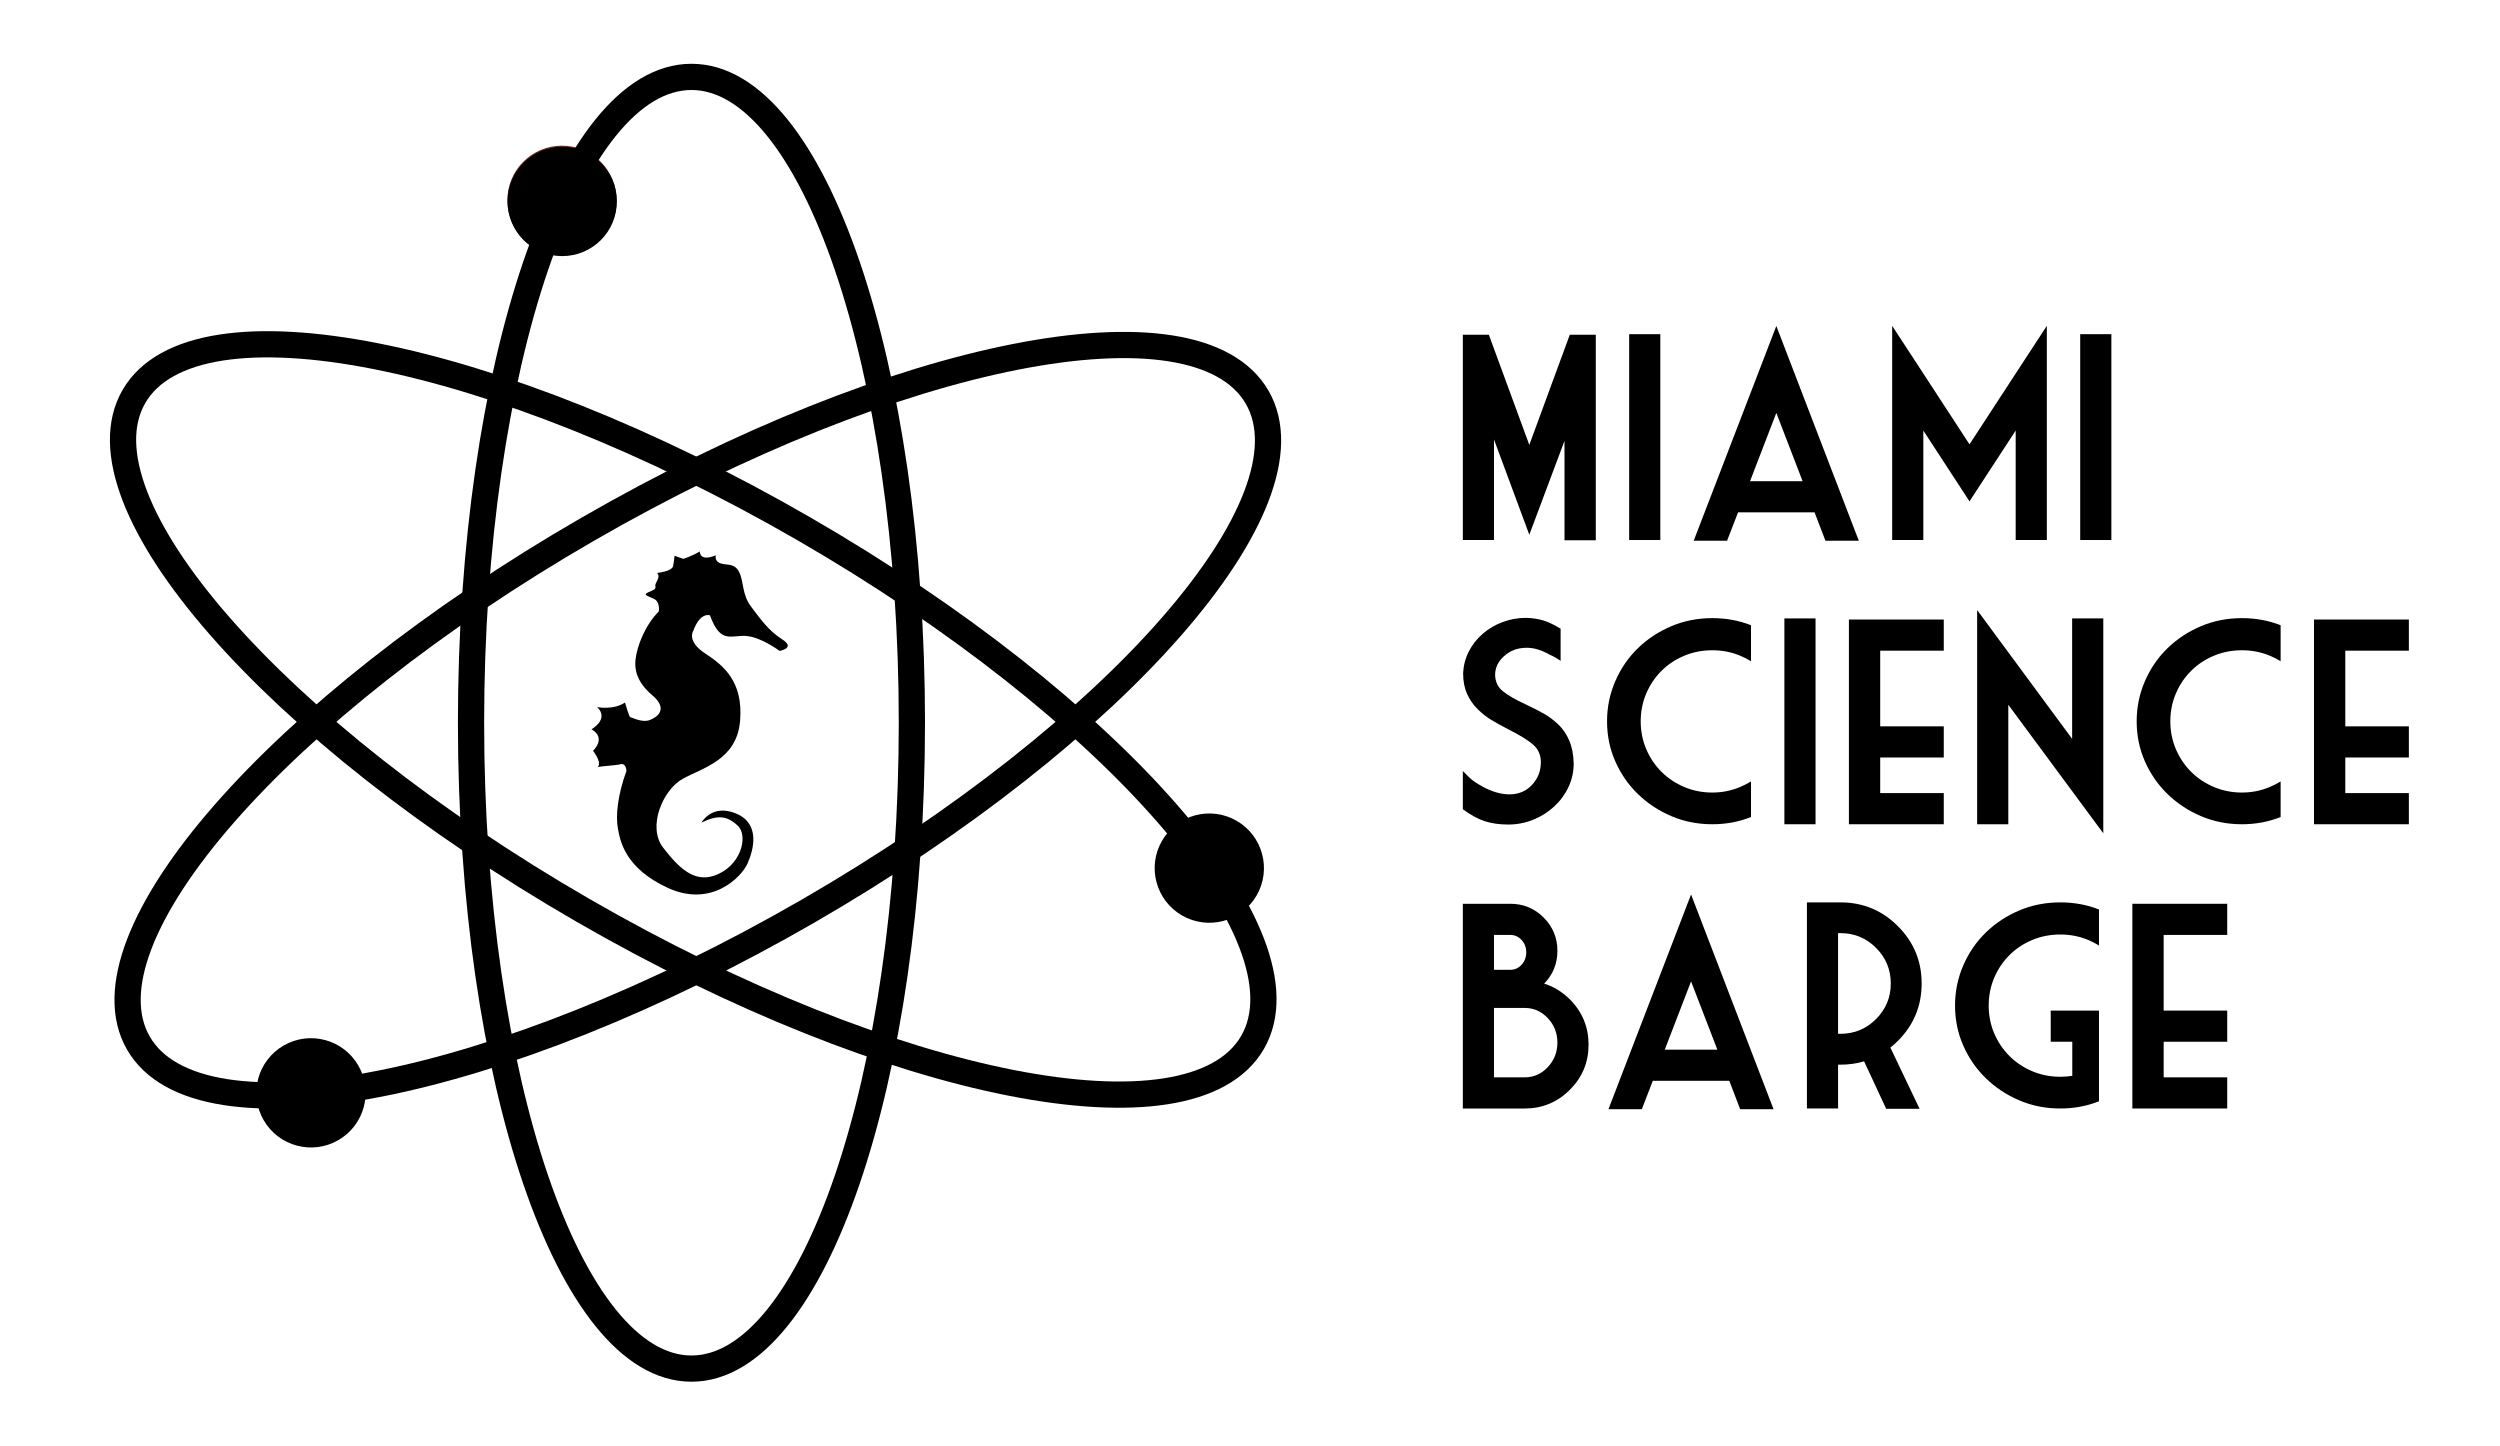
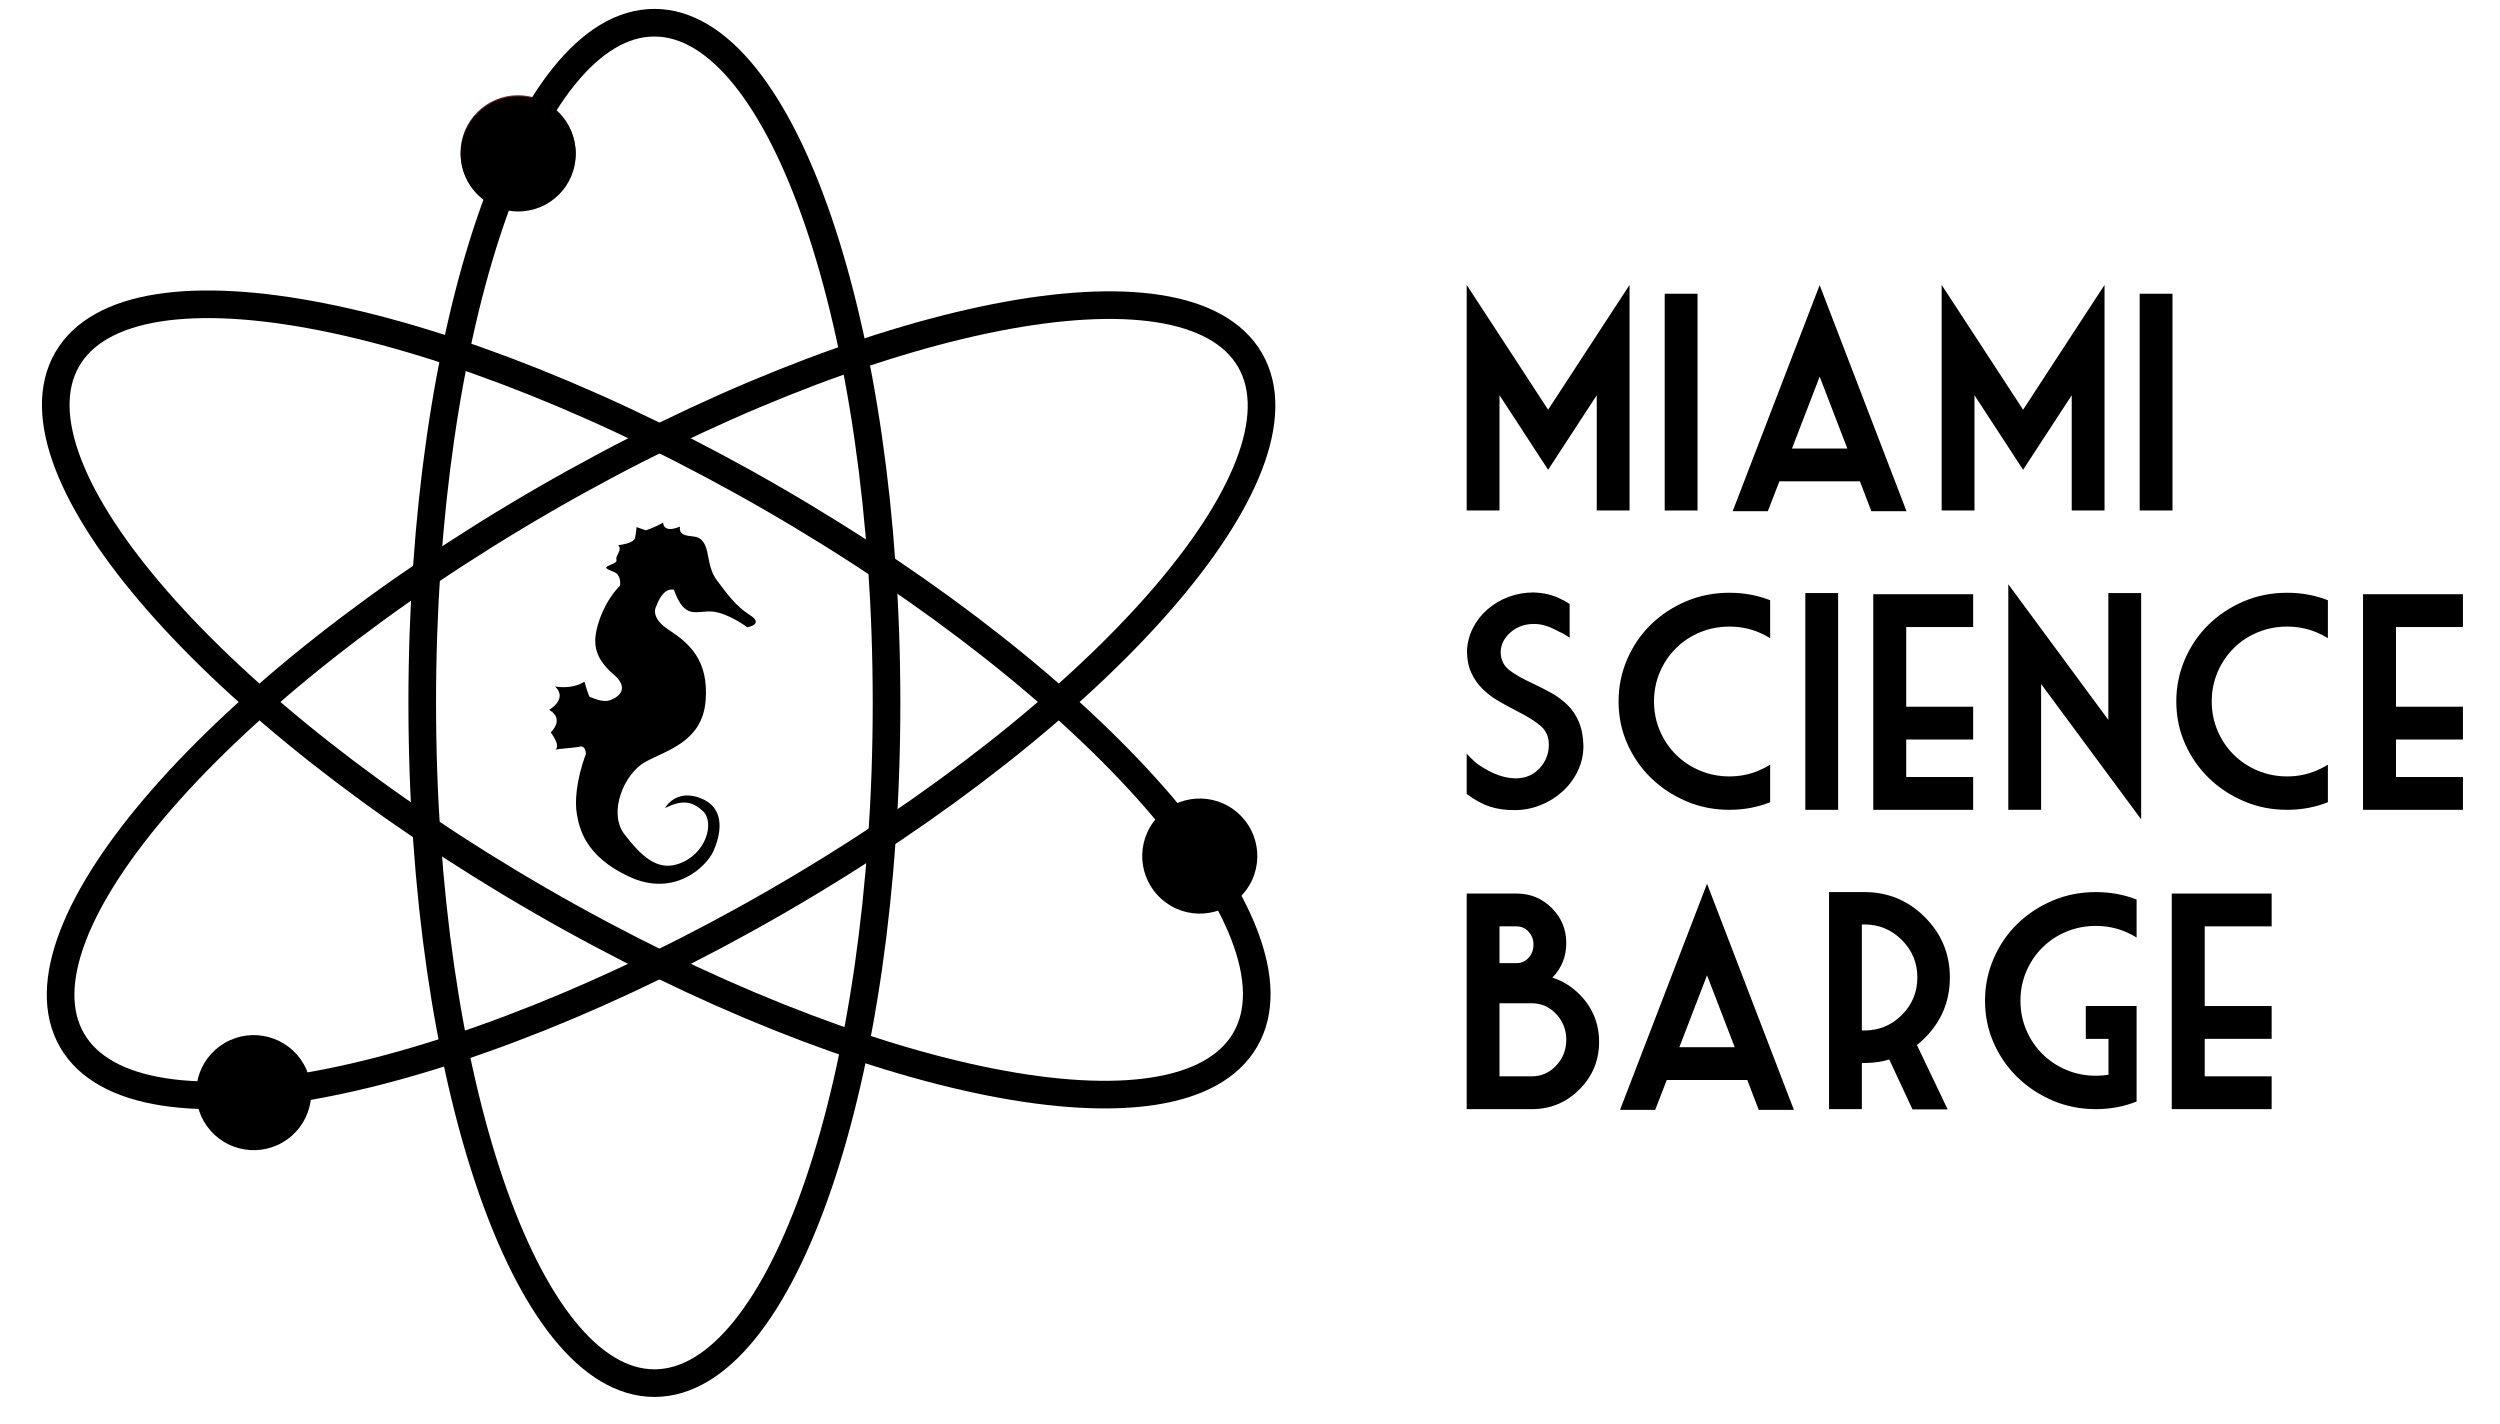
- <svg xmlns="http://www.w3.org/2000/svg" xmlns:xlink="http://www.w3.org/1999/xlink" version="1.1" id="Layer_1" x="0px" y="0px" width="471.001px" height="272.333px" viewBox="0 0 471.001 272.333" enable-background="new 0 0 471.001 272.333" xml:space="preserve">
+ <svg xmlns="http://www.w3.org/2000/svg" xmlns:xlink="http://www.w3.org/1999/xlink" version="1.1" id="Layer_1" x="0px" y="0px" width="803.096px" height="457.238px" viewBox="0 0 803.096 457.238" enable-background="new 0 0 803.096 457.238" xml:space="preserve">
  <symbol id="Electron_Path" viewBox="-266.882 -183.821 533.762 373.139">
    <path fill="none" stroke="#000000" stroke-width="12" stroke-miterlimit="10" d="M-50.427,98.997   c141.336,81.601,278.487,108.646,306.337,60.409C283.76,111.168,191.762,5.915,50.427-75.687   c-141.336-81.6-278.488-108.646-306.338-60.408C-283.762-87.856-191.763,17.396-50.427,98.997z" />
    <path d="M-189.474-137.167c11.957,6.904,27.247,2.808,34.15-9.15c6.903-11.957,2.807-27.247-9.15-34.15   c-11.958-6.903-27.248-2.807-34.151,9.15C-205.529-159.359-201.432-144.07-189.474-137.167z" />
  </symbol>
  <g>
    <g>
      <g>
-         <path d="M127.081,104.706l1.653,0.583c0,0,1.673-0.524,3.104-1.396c0,0-0.112,2.024,3.027,0.723c0,0-0.346,1.123,0.909,1.526     c1.255,0.405,2.603-0.106,3.489,1.649s0.499,4.216,2.255,6.522c1.756,2.308,3.247,4.495,5.855,6.147     c2.609,1.652-0.498,2.17-0.498,2.17s-3.396-2.564-6.24-2.807c-2.845-0.241-4.886,1.634-6.871-3.89c0,0-1.822-0.739-3.17,2.964     c0,0-1.258,1.909,2.258,4.21c3.516,2.299,7.19,5.31,6.581,12.698c-0.61,7.39-7.1,8.86-10.827,10.936s-6.701,9.039-3.673,12.955     c3.027,3.918,5.811,6.492,9.504,5.313c5.124-1.634,6.635-7.472,4.566-9.44c-2.068-1.968-3.884-2.031-6.835-0.6     c0,0,1.938-3.599,6.513-1.7s3.34,6.771,2.146,9.426c-1.195,2.656-6.86,8.329-14.996,4.59c-8.137-3.74-9-8.918-9.419-11.182     c-0.419-2.265-0.12-6.121,1.608-10.852c0,0-0.029-1.53-1.105-1.269c-1.075,0.262-3.44,0.314-4.375,0.559     c0,0,1.11-0.458-0.812-3.105c0,0,2.599-2.344-0.284-4.039c0,0,3.419-1.922,1.056-4.182c0,0,2.991,0.628,5.255-0.856     c0,0,0.782,2.787,0.993,2.762s2.179,1.101,3.671,0.534c1.491-0.565,3.499-2.098,0.494-4.647c-3.004-2.548-3.39-4.917-3.178-6.776     c0.285-2.497,1.759-6.395,4.388-9.044c0,0,0.3-1.82-0.962-2.388c-1.262-0.566-2.051-0.763-1.059-1.194s1.54-0.585,1.369-1.18     c-0.171-0.597,1.138-1.645,0.321-2.491c0,0,2.825-0.245,3.025-1.312C127.019,105.557,127.081,104.706,127.081,104.706z" />
+         <path d="M204.486,169.317l2.968,1.048c0,0,3.005-0.942,5.572-2.51c0,0-0.201,3.636,5.437,1.299c0,0-0.62,2.015,1.633,2.742     s4.673-0.191,6.265,2.961c1.593,3.152,0.896,7.569,4.049,11.711c3.153,4.141,5.83,8.07,10.514,11.037     c4.687,2.966-0.893,3.896-0.893,3.896s-6.098-4.605-11.206-5.04c-5.107-0.434-8.771,2.933-12.337-6.983     c0,0-3.273-1.329-5.692,5.322c0,0-2.258,3.428,4.055,7.557s12.91,9.536,11.815,22.802c-1.095,13.268-12.747,15.909-19.44,19.635     c-6.692,3.727-12.031,16.232-6.595,23.263c5.437,7.032,10.434,11.655,17.065,9.54c9.2-2.933,11.912-13.418,8.198-16.95     c-3.712-3.536-6.974-3.649-12.271-1.078c0,0,3.479-6.461,11.692-3.053c8.214,3.407,5.998,12.157,3.853,16.924     c-2.146,4.769-12.318,14.957-26.926,8.242c-14.61-6.717-16.161-16.015-16.913-20.079c-0.751-4.064-0.215-10.991,2.889-19.484     c0,0-0.053-2.747-1.984-2.277c-1.932,0.469-6.179,0.564-7.857,1.004c0,0,1.994-0.822-1.458-5.576c0,0,4.665-4.208-0.511-7.253     c0,0,6.139-3.45,1.896-7.509c0,0,5.37,1.126,9.435-1.537c0,0,1.404,5.003,1.783,4.958c0.379-0.045,3.912,1.976,6.592,0.959     c2.678-1.017,6.282-3.768,0.887-8.345c-5.394-4.576-6.086-8.831-5.705-12.169c0.513-4.482,3.157-11.48,7.877-16.237     c0,0,0.539-3.269-1.726-4.288c-2.266-1.019-3.684-1.37-1.901-2.145c1.782-0.776,2.766-1.05,2.458-2.119     c-0.307-1.07,2.044-2.951,0.578-4.471c0,0,5.071-0.442,5.433-2.358C204.373,170.843,204.486,169.317,204.486,169.317z" />
        <g>
-           <ellipse fill="none" stroke="#702525" stroke-width="0.415" stroke-miterlimit="10" cx="130.238" cy="135.959" rx="41.533" ry="121.69" />
-           <circle fill="#702525" cx="105.881" cy="37.74" r="10.295" />
+           <ellipse fill="none" stroke="#702525" stroke-width="0.746" stroke-miterlimit="10" cx="210.155" cy="225.433" rx="74.575" ry="218.505" />
+           <circle fill="#702525" cx="166.419" cy="49.077" r="18.486" />
        </g>
-         <use xlink:href="#Electron_Path" width="533.762" height="373.139" id="XMLID_1_" x="-266.882" y="-183.821" transform="matrix(0.4118 0 0 -0.4118 131.4678 140.4893)" overflow="visible" />
-         <use xlink:href="#Electron_Path" width="533.762" height="373.139" x="-266.882" y="-183.821" transform="matrix(-0.2059 0.3566 0.3566 0.2059 126.1143 133.7666)" overflow="visible" />
-         <use xlink:href="#Electron_Path" width="533.762" height="373.139" x="-266.882" y="-183.821" transform="matrix(-0.2059 -0.3566 -0.3566 0.2059 134.7617 133.1465)" overflow="visible" />
+         <use xlink:href="#Electron_Path" width="533.762" height="373.139" id="XMLID_1_" x="-266.882" y="-183.821" transform="matrix(0.7394 0 0 -0.7394 212.3623 233.5674)" overflow="visible" />
+         <use xlink:href="#Electron_Path" width="533.762" height="373.139" x="-266.882" y="-183.821" transform="matrix(-0.3697 0.6404 0.6404 0.3697 202.75 221.4971)" overflow="visible" />
+         <use xlink:href="#Electron_Path" width="533.762" height="373.139" x="-266.882" y="-183.821" transform="matrix(-0.3697 -0.6404 -0.6404 0.3697 218.2783 220.3848)" overflow="visible" />
      </g>
      <g>
-         <path d="M295.748,63.064h4.9v38.728h-5.896V83.058l-6.629,17.687l-6.656-17.949v18.944h-5.869V63.064h4.9l7.625,20.753     L295.748,63.064z" />
-         <path d="M306.935,62.959h5.871v38.78h-5.871V62.959z" />
-         <path d="M327.453,96.525l-2.07,5.345h-6.287l15.564-40.456l15.537,40.456h-6.287l-2.045-5.345H327.453z M329.707,90.656h9.904     l-4.951-12.865L329.707,90.656z" />
-         <path d="M371.054,83.712l8.701-13.337l5.869-8.988v40.353h-5.869V81.118l-8.701,13.337l-8.699-13.337v20.621h-5.869V61.387     l5.869,8.988L371.054,83.712z" />
-         <path d="M391.912,62.959h5.871v38.78h-5.871V62.959z" />
-         <path d="M284.166,155.343c-1.676,0-3.156-0.21-4.441-0.629c-1.283-0.419-2.658-1.17-4.127-2.254v-7.205     c0.908,0.96,1.607,1.611,2.096,1.952c0.49,0.341,1.088,0.702,1.795,1.087c0.709,0.385,1.49,0.708,2.346,0.97     s1.703,0.394,2.541,0.394c1.73,0,3.15-0.599,4.26-1.795c1.109-1.197,1.662-2.616,1.662-4.258c0-1.346-0.471-2.438-1.414-3.275     c-0.943-0.839-2.49-1.8-4.639-2.884c-1.291-0.663-2.383-1.266-3.275-1.807c-0.891-0.542-1.746-1.215-2.566-2.019     c-0.822-0.803-1.486-1.76-1.992-2.869c-0.508-1.108-0.76-2.415-0.76-3.917c0.07-1.468,0.428-2.834,1.074-4.102     c0.646-1.267,1.52-2.375,2.621-3.327c1.1-0.952,2.354-1.69,3.76-2.214c1.406-0.524,2.887-0.786,4.441-0.786     c1.17,0.035,2.236,0.196,3.195,0.484c0.961,0.288,2.053,0.809,3.277,1.56v6.053c-0.734-0.489-1.236-0.79-1.508-0.904     c-0.271-0.113-0.654-0.306-1.152-0.576c-0.498-0.271-1.074-0.502-1.73-0.694c-0.654-0.191-1.35-0.289-2.082-0.289     c-1.643,0.019-3.031,0.537-4.166,1.56c-1.137,1.021-1.703,2.206-1.703,3.551c0.033,1.275,0.51,2.292,1.428,3.052     c0.916,0.76,2.396,1.611,4.441,2.555c1.396,0.665,2.537,1.25,3.42,1.756c0.881,0.507,1.75,1.162,2.607,1.966     c0.855,0.804,1.545,1.816,2.068,3.04c0.525,1.223,0.805,2.673,0.84,4.35c0,1.537-0.324,3-0.971,4.389s-1.545,2.616-2.697,3.682     c-1.154,1.065-2.477,1.899-3.971,2.502S285.791,155.343,284.166,155.343z" />
-         <path d="M329.89,147.22v6.708c-2.271,0.908-4.699,1.362-7.285,1.362c-2.76,0-5.336-0.511-7.729-1.532     c-2.395-1.022-4.49-2.407-6.289-4.153c-1.801-1.747-3.219-3.795-4.258-6.145c-1.041-2.35-1.561-4.869-1.561-7.56     c0-2.674,0.52-5.202,1.561-7.586c1.039-2.385,2.457-4.451,4.258-6.197c1.799-1.746,3.895-3.127,6.289-4.14     c2.393-1.013,4.969-1.521,7.729-1.521c2.586,0,5.014,0.446,7.285,1.337v6.786c-0.646-0.401-1.328-0.751-2.045-1.048     c-1.641-0.682-3.389-1.022-5.24-1.022c-1.869,0-3.625,0.341-5.266,1.022c-1.643,0.681-3.076,1.63-4.299,2.843     c-1.223,1.215-2.184,2.639-2.881,4.271c-0.699,1.635-1.049,3.386-1.049,5.255s0.35,3.62,1.049,5.254     c0.697,1.633,1.658,3.057,2.881,4.271s2.656,2.166,4.299,2.856c1.641,0.689,3.396,1.035,5.266,1.035c1.852,0,3.6-0.35,5.24-1.049     C328.562,147.971,329.244,147.621,329.89,147.22z" />
-         <path d="M336.179,116.51h5.869v38.78h-5.869V116.51z" />
-         <path d="M348.337,116.72h17.869v5.869h-11.975v14.255h11.975v5.869h-11.975v6.708h11.975v5.869h-17.869V116.72z" />
-         <path d="M390.392,139.202V116.51h5.869v40.483l-17.895-24.212v22.509h-5.871v-40.353L390.392,139.202z" />
-         <path d="M429.671,147.22v6.708c-2.271,0.908-4.699,1.362-7.285,1.362c-2.76,0-5.336-0.511-7.729-1.532     c-2.395-1.022-4.49-2.407-6.289-4.153c-1.801-1.747-3.219-3.795-4.258-6.145c-1.041-2.35-1.561-4.869-1.561-7.56     c0-2.674,0.52-5.202,1.561-7.586c1.039-2.385,2.457-4.451,4.258-6.197c1.799-1.746,3.895-3.127,6.289-4.14     c2.393-1.013,4.969-1.521,7.729-1.521c2.586,0,5.014,0.446,7.285,1.337v6.786c-0.646-0.401-1.328-0.751-2.045-1.048     c-1.641-0.682-3.389-1.022-5.24-1.022c-1.869,0-3.625,0.341-5.266,1.022c-1.643,0.681-3.076,1.63-4.299,2.843     c-1.223,1.215-2.184,2.639-2.881,4.271c-0.699,1.635-1.049,3.386-1.049,5.255s0.35,3.62,1.049,5.254     c0.697,1.633,1.658,3.057,2.881,4.271s2.656,2.166,4.299,2.856c1.641,0.689,3.396,1.035,5.266,1.035c1.852,0,3.6-0.35,5.24-1.049     C428.343,147.971,429.025,147.621,429.671,147.22z" />
-         <path d="M435.958,116.72h17.871v5.869h-11.975v14.255h11.975v5.869h-11.975v6.708h11.975v5.869h-17.871V116.72z" />
-         <path d="M275.597,208.842v-38.571h8.936c2.463,0,4.559,0.865,6.289,2.594c1.729,1.729,2.594,3.817,2.594,6.263     c0,2.411-0.83,4.472-2.49,6.184c1.783,0.56,3.398,1.556,4.85,2.987c2.34,2.358,3.51,5.197,3.51,8.516     c0,3.32-1.176,6.154-3.523,8.504c-2.35,2.35-5.186,3.524-8.504,3.524H275.597z M281.466,182.717h3.066     c0.838,0,1.551-0.318,2.135-0.956c0.586-0.638,0.879-1.419,0.879-2.346c0-0.907-0.293-1.681-0.879-2.318     c-0.584-0.638-1.297-0.957-2.135-0.957h-3.066V182.717z M281.466,189.896v8.83v4.246h5.791c1.695,0,3.145-0.644,4.35-1.928     c1.207-1.283,1.809-2.824,1.809-4.624c0-1.782-0.602-3.314-1.809-4.599c-1.205-1.284-2.654-1.926-4.35-1.926H281.466z" />
-         <path d="M311.39,203.626l-2.07,5.347h-6.287l15.564-40.457l15.539,40.457h-6.289l-2.045-5.347H311.39z M313.644,197.757h9.904     l-4.951-12.865L313.644,197.757z" />
-         <path d="M356.146,197.364l5.502,11.529h-6.289l-4.166-8.936c-1.396,0.419-2.883,0.629-4.455,0.629h-0.445v8.255h-5.869v-38.833     h6.314c4.229,0,7.836,1.493,10.822,4.48c2.988,2.987,4.48,6.586,4.48,10.795c0,4.229-1.492,7.835-4.48,10.822     C357.105,196.561,356.634,196.98,356.146,197.364z M346.292,194.77h0.445c2.621,0,4.857-0.925,6.709-2.777     c1.852-1.851,2.777-4.087,2.777-6.708c0-2.62-0.926-4.855-2.777-6.707s-4.088-2.777-6.709-2.777h-0.445V194.77z" />
-         <path d="M390.419,202.683v-6.419h-4.062v-5.869h9.092v17.085c-2.27,0.907-4.699,1.362-7.283,1.362     c-2.762,0-5.338-0.511-7.73-1.533c-2.393-1.021-4.49-2.406-6.289-4.154c-1.799-1.746-3.219-3.794-4.258-6.145     c-1.039-2.349-1.559-4.868-1.559-7.559c0-2.673,0.52-5.201,1.559-7.586s2.459-4.45,4.258-6.197s3.896-3.127,6.289-4.14     c2.393-1.014,4.969-1.52,7.73-1.52c2.584,0,5.014,0.445,7.283,1.336v6.787c-0.645-0.402-1.326-0.751-2.043-1.049     c-1.643-0.681-3.389-1.021-5.24-1.021c-1.869,0-3.625,0.341-5.268,1.021c-1.643,0.682-3.074,1.629-4.297,2.843     c-1.223,1.215-2.184,2.638-2.883,4.271c-0.697,1.634-1.047,3.384-1.047,5.254c0,1.869,0.35,3.621,1.047,5.253     c0.699,1.634,1.66,3.058,2.883,4.271c1.223,1.215,2.654,2.167,4.297,2.855c1.643,0.691,3.398,1.035,5.268,1.035     C388.933,202.866,389.685,202.806,390.419,202.683z" />
-         <path d="M401.738,170.271h17.871v5.869h-11.975v14.255h11.975v5.869h-11.975v6.709h11.975v5.869h-17.871V170.271z" />
+         <path d="M497.317,131.621l15.62-23.948l10.539-16.138v72.456h-10.539v-37.027l-15.62,23.948l-15.62-23.948v37.027h-10.54V91.536     l10.54,16.138L497.317,131.621z" />
+         <path d="M534.768,94.359h10.54v69.632h-10.54V94.359z" />
+         <path d="M571.607,154.628l-3.717,9.598h-11.292l27.947-72.643l27.9,72.643h-11.292l-3.67-9.598H571.607z M575.654,144.089h17.784     l-8.893-23.101L575.654,144.089z" />
+         <path d="M649.897,131.621l15.62-23.948l10.539-16.138v72.456h-10.539v-37.027l-15.62,23.948l-15.62-23.948v37.027h-10.54V91.536     l10.54,16.138L649.897,131.621z" />
+         <path d="M687.348,94.359h10.54v69.632h-10.54V94.359z" />
+         <path d="M486.543,260.238c-3.011,0-5.669-0.375-7.976-1.129c-2.305-0.752-4.774-2.1-7.41-4.045v-12.939     c1.632,1.726,2.886,2.895,3.764,3.505c0.879,0.612,1.953,1.263,3.224,1.953c1.271,0.69,2.674,1.27,4.211,1.742     c1.536,0.47,3.058,0.705,4.563,0.705c3.105,0,5.654-1.075,7.646-3.223c1.991-2.149,2.986-4.697,2.986-7.646     c0-2.416-0.847-4.376-2.54-5.881s-4.47-3.23-8.328-5.175c-2.32-1.192-4.281-2.274-5.881-3.247c-1.6-0.972-3.137-2.18-4.611-3.623     c-1.474-1.442-2.666-3.159-3.575-5.152c-0.91-1.991-1.364-4.336-1.364-7.033c0.125-2.636,0.769-5.089,1.929-7.364     c1.16-2.274,2.729-4.265,4.705-5.976c1.976-1.709,4.226-3.034,6.752-3.975c2.523-0.94,5.182-1.412,7.975-1.412     c2.101,0.063,4.015,0.353,5.739,0.871c1.726,0.517,3.686,1.45,5.882,2.799v10.868c-1.317-0.878-2.219-1.419-2.705-1.624     c-0.487-0.204-1.177-0.549-2.071-1.035c-0.893-0.486-1.929-0.902-3.104-1.247c-1.177-0.345-2.423-0.519-3.74-0.519     c-2.949,0.032-5.442,0.965-7.481,2.8c-2.038,1.835-3.058,3.96-3.058,6.375c0.062,2.29,0.918,4.117,2.564,5.481     s4.305,2.893,7.975,4.587c2.509,1.193,4.556,2.244,6.141,3.153c1.583,0.91,3.143,2.086,4.681,3.528     c1.536,1.444,2.775,3.263,3.717,5.458c0.941,2.196,1.442,4.8,1.505,7.811c0,2.761-0.58,5.388-1.74,7.881     c-1.16,2.494-2.775,4.698-4.846,6.609c-2.07,1.914-4.446,3.413-7.128,4.495C492.259,259.698,489.46,260.238,486.543,260.238z" />
+         <path d="M568.644,245.653v12.045c-4.077,1.629-8.438,2.446-13.079,2.446c-4.957,0-9.583-0.917-13.88-2.753     c-4.298-1.834-8.062-4.32-11.292-7.458c-3.231-3.136-5.779-6.813-7.646-11.033c-1.866-4.218-2.8-8.743-2.8-13.573     c0-4.799,0.934-9.339,2.8-13.621c1.866-4.282,4.414-7.991,7.646-11.128c3.23-3.136,6.994-5.614,11.292-7.433     c4.297-1.819,8.923-2.729,13.88-2.729c4.641,0,9.002,0.801,13.079,2.4v12.186c-1.16-0.722-2.384-1.349-3.67-1.882     c-2.948-1.223-6.085-1.835-9.409-1.835c-3.357,0-6.51,0.612-9.457,1.835c-2.949,1.223-5.521,2.925-7.717,5.104     c-2.195,2.181-3.921,4.737-5.176,7.669c-1.254,2.934-1.881,6.078-1.881,9.434s0.627,6.501,1.881,9.433     c1.255,2.933,2.98,5.489,5.176,7.669c2.195,2.181,4.768,3.89,7.717,5.128c2.947,1.24,6.1,1.858,9.457,1.858     c3.324,0,6.461-0.627,9.409-1.882C566.26,247.002,567.483,246.375,568.644,245.653z" />
+         <path d="M579.936,190.512h10.539v69.633h-10.539V190.512z" />
+         <path d="M601.766,190.888h32.088v10.539h-21.501v25.595h21.501v10.539h-21.501v12.045h21.501v10.539h-32.088V190.888z" />
+         <path d="M677.28,231.256v-40.744h10.539v72.691l-32.135-43.474v40.416h-10.539v-72.456L677.28,231.256z" />
+         <path d="M747.807,245.653v12.045c-4.077,1.629-8.438,2.446-13.079,2.446c-4.957,0-9.583-0.917-13.879-2.753     c-4.299-1.834-8.062-4.32-11.292-7.458c-3.231-3.136-5.78-6.813-7.646-11.033c-1.866-4.218-2.8-8.743-2.8-13.573     c0-4.799,0.934-9.339,2.8-13.621c1.866-4.282,4.415-7.991,7.646-11.128c3.229-3.136,6.993-5.614,11.292-7.433     c4.296-1.819,8.922-2.729,13.879-2.729c4.642,0,9.002,0.801,13.079,2.4v12.186c-1.16-0.722-2.383-1.349-3.67-1.882     c-2.948-1.223-6.085-1.835-9.409-1.835c-3.356,0-6.51,0.612-9.457,1.835c-2.949,1.223-5.521,2.925-7.716,5.104     c-2.196,2.181-3.922,4.737-5.176,7.669c-1.254,2.934-1.882,6.078-1.882,9.434s0.628,6.501,1.882,9.433     c1.254,2.933,2.979,5.489,5.176,7.669c2.194,2.181,4.767,3.89,7.716,5.128c2.947,1.24,6.101,1.858,9.457,1.858     c3.324,0,6.461-0.627,9.409-1.882C745.424,247.002,746.646,246.375,747.807,245.653z" />
+         <path d="M759.098,190.888h32.088v10.539h-21.501v25.595h21.501v10.539h-21.501v12.045h21.501v10.539h-32.088V190.888z" />
+         <path d="M471.157,356.298v-69.255h16.044c4.423,0,8.188,1.552,11.292,4.657c3.105,3.105,4.658,6.853,4.658,11.245     c0,4.328-1.49,8.03-4.47,11.104c3.199,1.004,6.1,2.791,8.704,5.364c4.203,4.233,6.304,9.332,6.304,15.291     s-2.109,11.048-6.327,15.266c-4.22,4.219-9.309,6.328-15.268,6.328H471.157z M481.697,309.392h5.504     c1.506,0,2.783-0.572,3.835-1.719c1.051-1.145,1.576-2.548,1.576-4.21c0-1.632-0.525-3.019-1.576-4.165     c-1.052-1.144-2.329-1.716-3.835-1.716h-5.504V309.392z M481.697,322.281v15.855v7.623h10.397c3.042,0,5.646-1.152,7.81-3.458     c2.165-2.306,3.247-5.074,3.247-8.305c0-3.198-1.082-5.951-3.247-8.257c-2.164-2.304-4.768-3.458-7.81-3.458H481.697z" />
+         <path d="M535.428,346.936l-3.718,9.597h-11.292l27.948-72.644l27.899,72.644h-11.291l-3.671-9.597H535.428z M539.474,336.397     h17.784l-8.892-23.101L539.474,336.397z" />
+         <path d="M615.787,335.69l9.88,20.702h-11.292l-7.48-16.044c-2.51,0.754-5.175,1.129-7.998,1.129h-0.8v14.821h-10.54v-69.727     h11.34c7.59,0,14.067,2.683,19.432,8.047c5.363,5.362,8.045,11.825,8.045,19.383c0,7.59-2.682,14.068-8.045,19.431     C617.511,334.249,616.664,335.001,615.787,335.69z M598.097,331.033h0.8c4.704,0,8.72-1.662,12.045-4.987     c3.324-3.325,4.986-7.34,4.986-12.045s-1.662-8.72-4.986-12.045c-3.325-3.324-7.341-4.987-12.045-4.987h-0.8V331.033z" />
+         <path d="M677.327,345.242v-11.528h-7.293v-10.539h16.326v30.676c-4.078,1.631-8.438,2.446-13.08,2.446     c-4.956,0-9.583-0.917-13.879-2.751c-4.298-1.836-8.062-4.322-11.292-7.458c-3.231-3.136-5.779-6.813-7.646-11.033     c-1.866-4.218-2.799-8.742-2.799-13.574c0-4.799,0.933-9.339,2.799-13.62c1.867-4.282,4.415-7.992,7.646-11.128     c3.229-3.136,6.994-5.614,11.292-7.433c4.296-1.819,8.923-2.73,13.879-2.73c4.642,0,9.002,0.802,13.08,2.401v12.185     c-1.161-0.722-2.384-1.349-3.671-1.881c-2.948-1.224-6.085-1.836-9.409-1.836c-3.356,0-6.509,0.612-9.456,1.836     c-2.949,1.222-5.521,2.925-7.717,5.104c-2.196,2.181-3.921,4.737-5.176,7.668c-1.254,2.935-1.881,6.078-1.881,9.434     c0,3.357,0.627,6.501,1.881,9.434c1.255,2.933,2.979,5.489,5.176,7.668c2.195,2.181,4.768,3.89,7.717,5.129     c2.947,1.239,6.1,1.859,9.456,1.859C674.66,345.572,676.009,345.462,677.327,345.242z" />
+         <path d="M697.652,287.043h32.087v10.539h-21.501v25.594h21.501v10.539h-21.501v12.045h21.501v10.539h-32.087V287.043z" />
      </g>
    </g>
  </g>
</svg>
